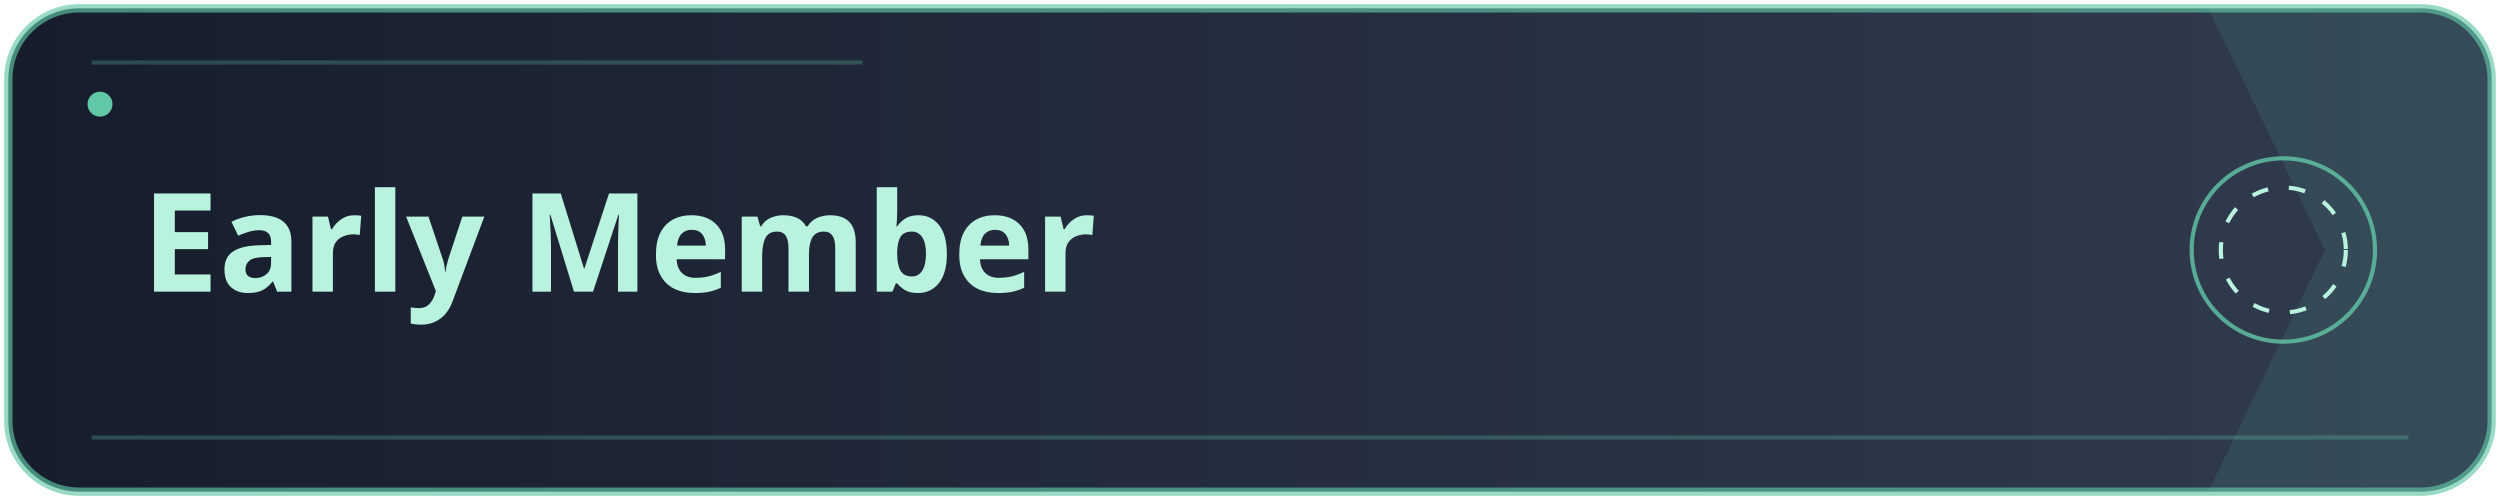
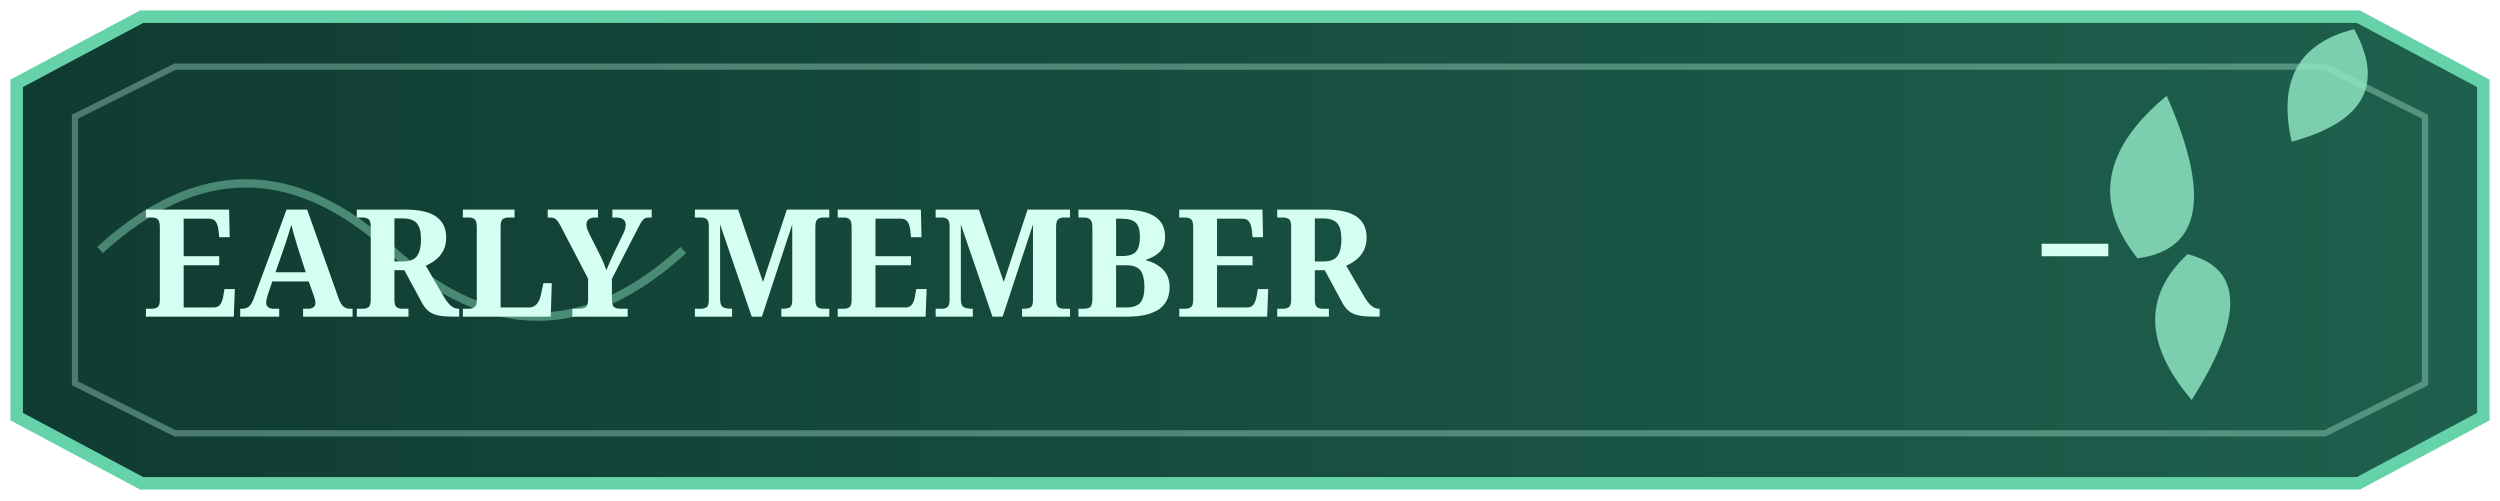
- <svg xmlns="http://www.w3.org/2000/svg" viewBox="0 0 600 120">
+ <svg xmlns="http://www.w3.org/2000/svg" viewBox="0 0 600 120" width="600" height="120" preserveAspectRatio="xMidYMid meet">
  <defs>
-     <linearGradient id="bg">
-       <stop stop-color="#111827" stop-opacity=".98" />
-       <stop offset="1" stop-color="#202b40" stop-opacity=".92" />
+     <linearGradient id="m" x2="1">
+       <stop stop-color="#103b32" />
+       <stop offset="1" stop-color="#1e604d" />
    </linearGradient>
  </defs>
-   <rect x="2" y="2" width="596" height="116" rx="17" fill="url(#bg)" stroke="#62c7a6" stroke-opacity=".65" stroke-width="2" />
-   <path d="M22 15h185M22 105h556" stroke="#62c7a6" stroke-opacity=".28" />
-   <path d="M530 2h50a18 18 0 0 1 18 18v80a18 18 0 0 1-18 18h-50l28-58z" fill="#62c7a6" fill-opacity=".12" />
-   <circle cx="548" cy="60" r="22" fill="none" stroke="#62c7a6" stroke-opacity=".8" />
-   <circle cx="548" cy="60" r="15" fill="none" stroke="#b9f2df" stroke-dasharray="4 5">
-     <animateTransform attributeName="transform" type="rotate" from="0 548 60" to="360 548 60" dur="15s" repeatCount="indefinite" />
-   </circle>
-   <text x="34" y="70" fill="#b9f2df" font-size="33" font-family="system-ui,sans-serif" font-weight="700">Early Member</text>
-   <circle cx="24" cy="25" r="3" fill="#62c7a6">
-     <animate attributeName="opacity" values=".3;1;.3" dur="2s" repeatCount="indefinite" />
-   </circle>
+   <path d="M4 20 34 4H566l30 16v80l-30 16H34L4 100Z" fill="url(#m)" stroke="#65d2aa" stroke-width="3" />
+   <path d="M18 28 42 16H558l24 12v64l-24 12H42L18 92Z" fill="none" stroke="#b9f2df" stroke-opacity=".35" stroke-width="1.5" />
+   <g fill="#8de3bf" opacity=".85">
+     <path d="M520 23q-23 19-7 39q23-3 7-39M550 34q-5-22 15-27q11 20-15 27M526 96q-17-20-1-35q20 5 1 35" />
+   </g>
+   <path d="M24 60q35-32 70 0t70 0" fill="none" stroke="#8de3bf" stroke-width="2" opacity=".45" />
+   <text x="34" y="76" fill="#d5fff0" font-family="Georgia,serif" font-size="36" font-weight="700">EARLY MEMBER</text>
+   <path d="M490 60h16" stroke="#d5fff0" stroke-width="3" />
</svg>
